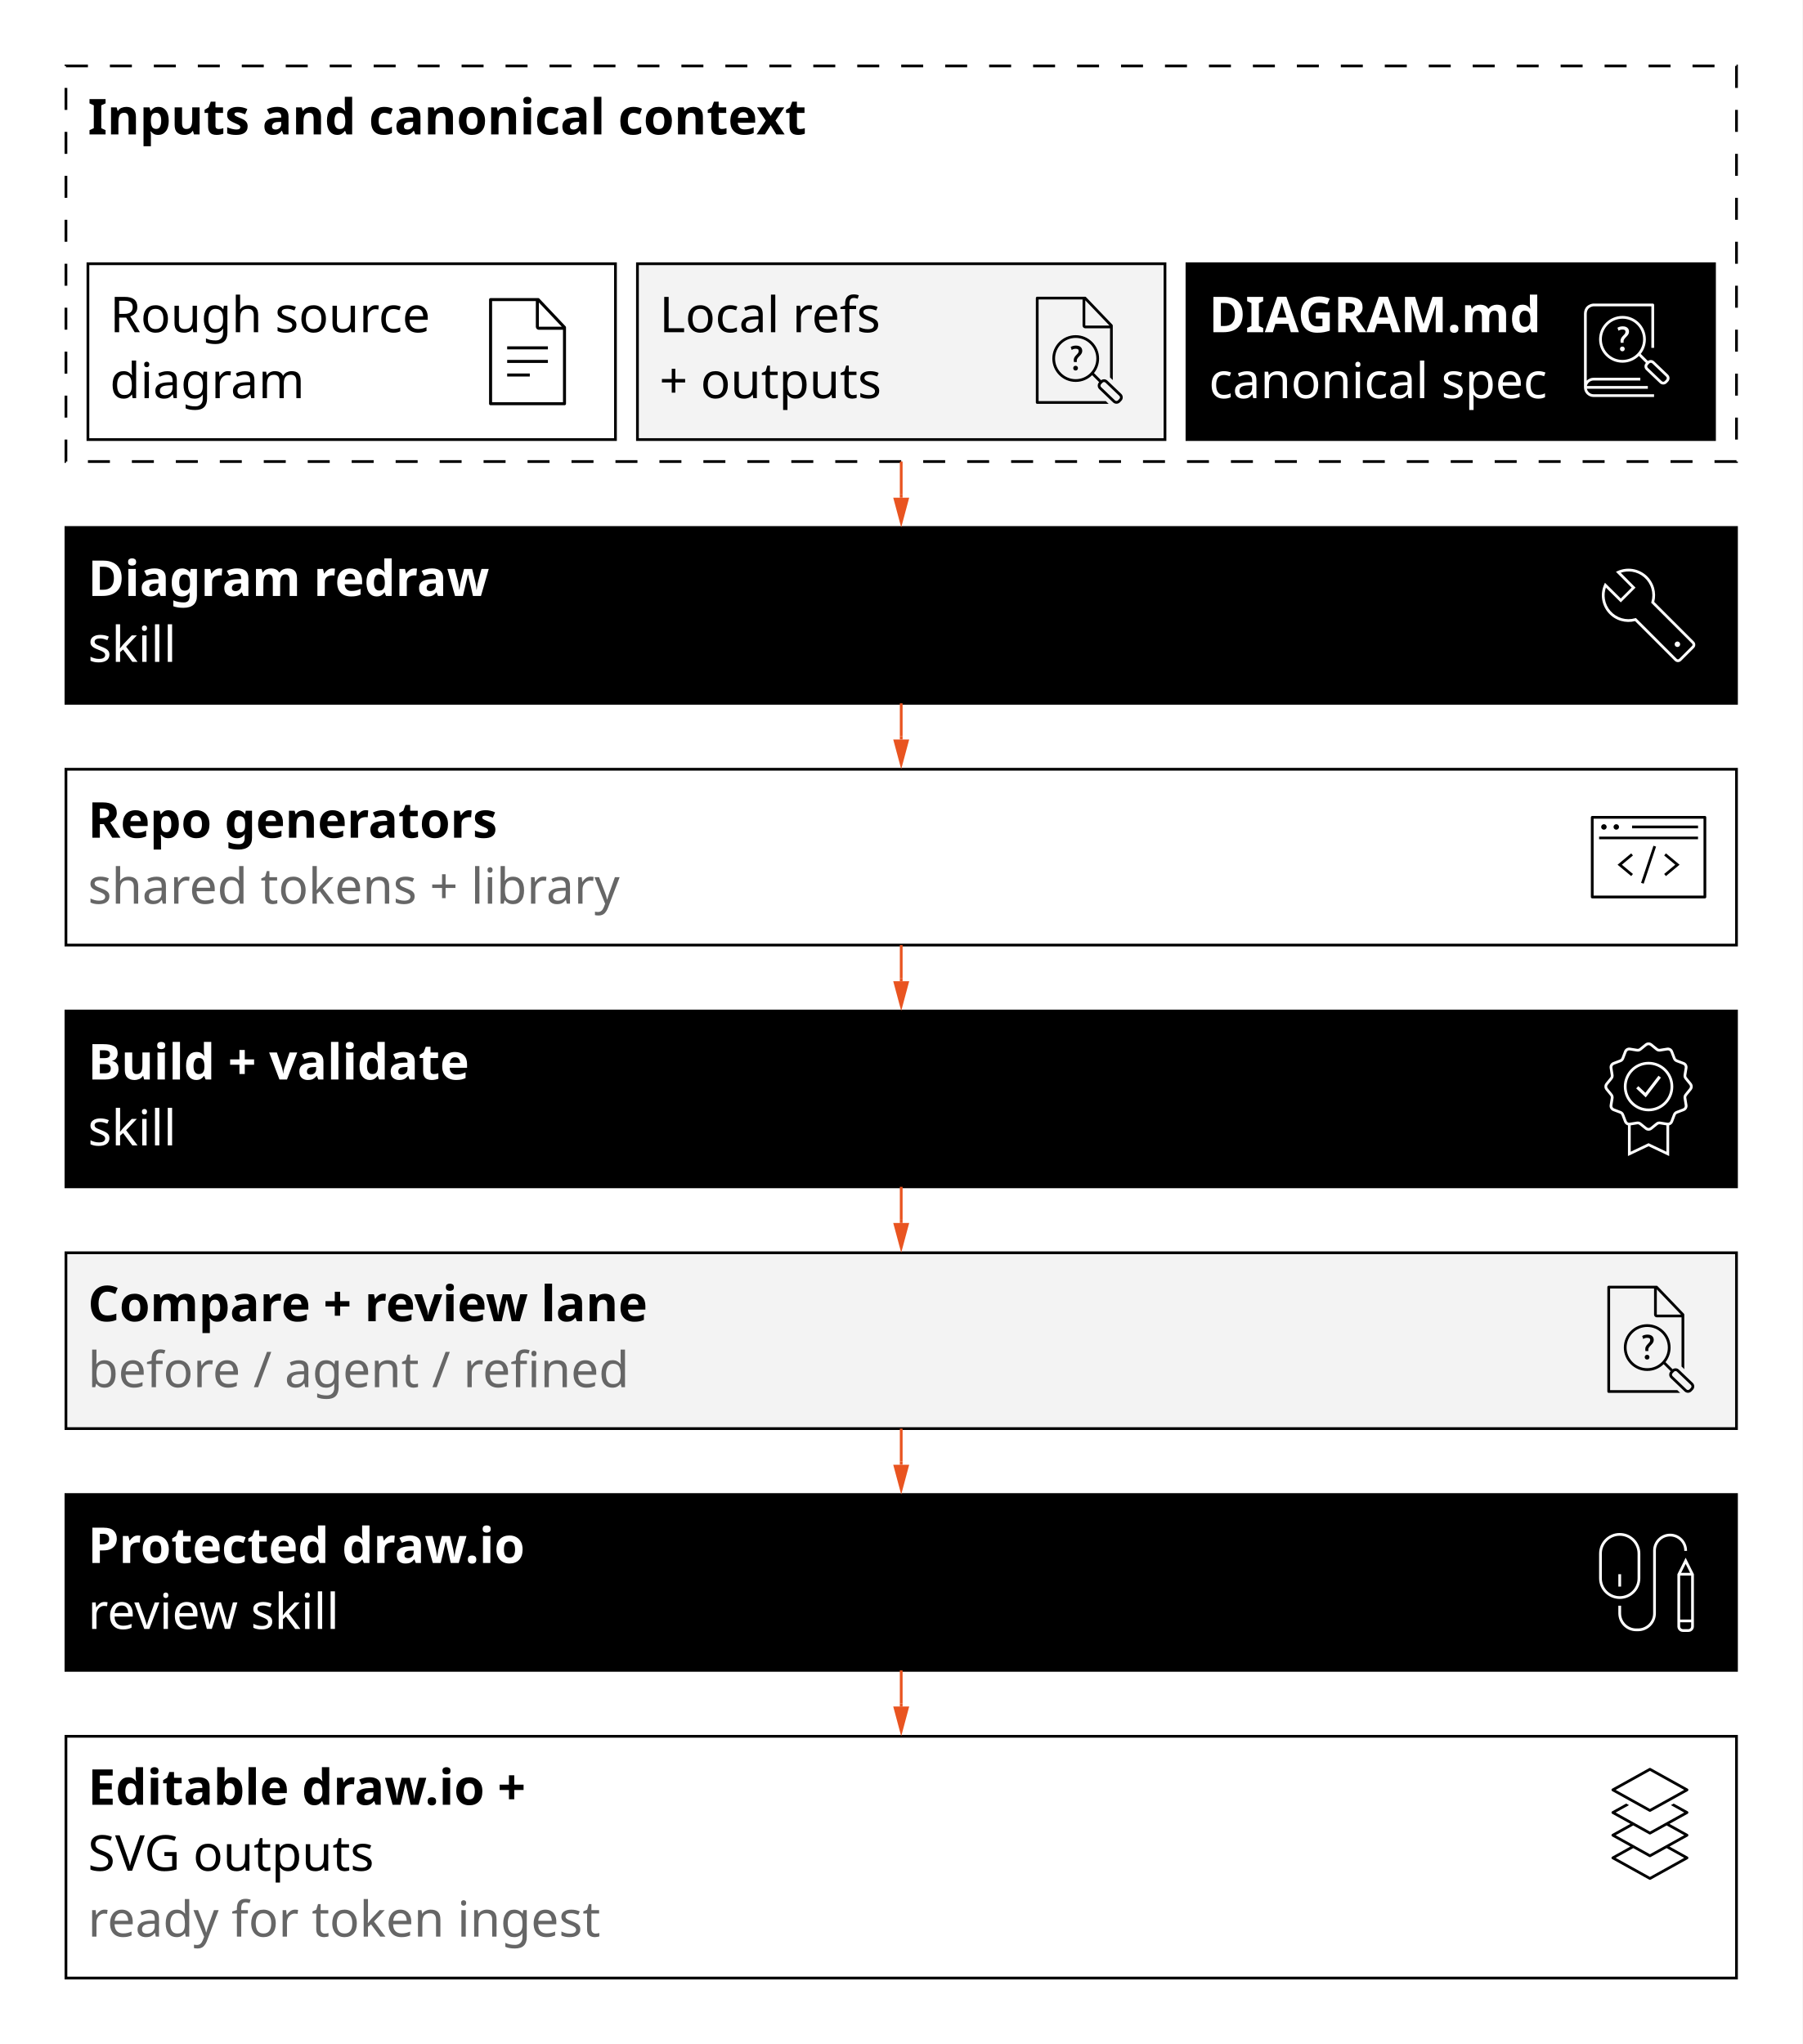
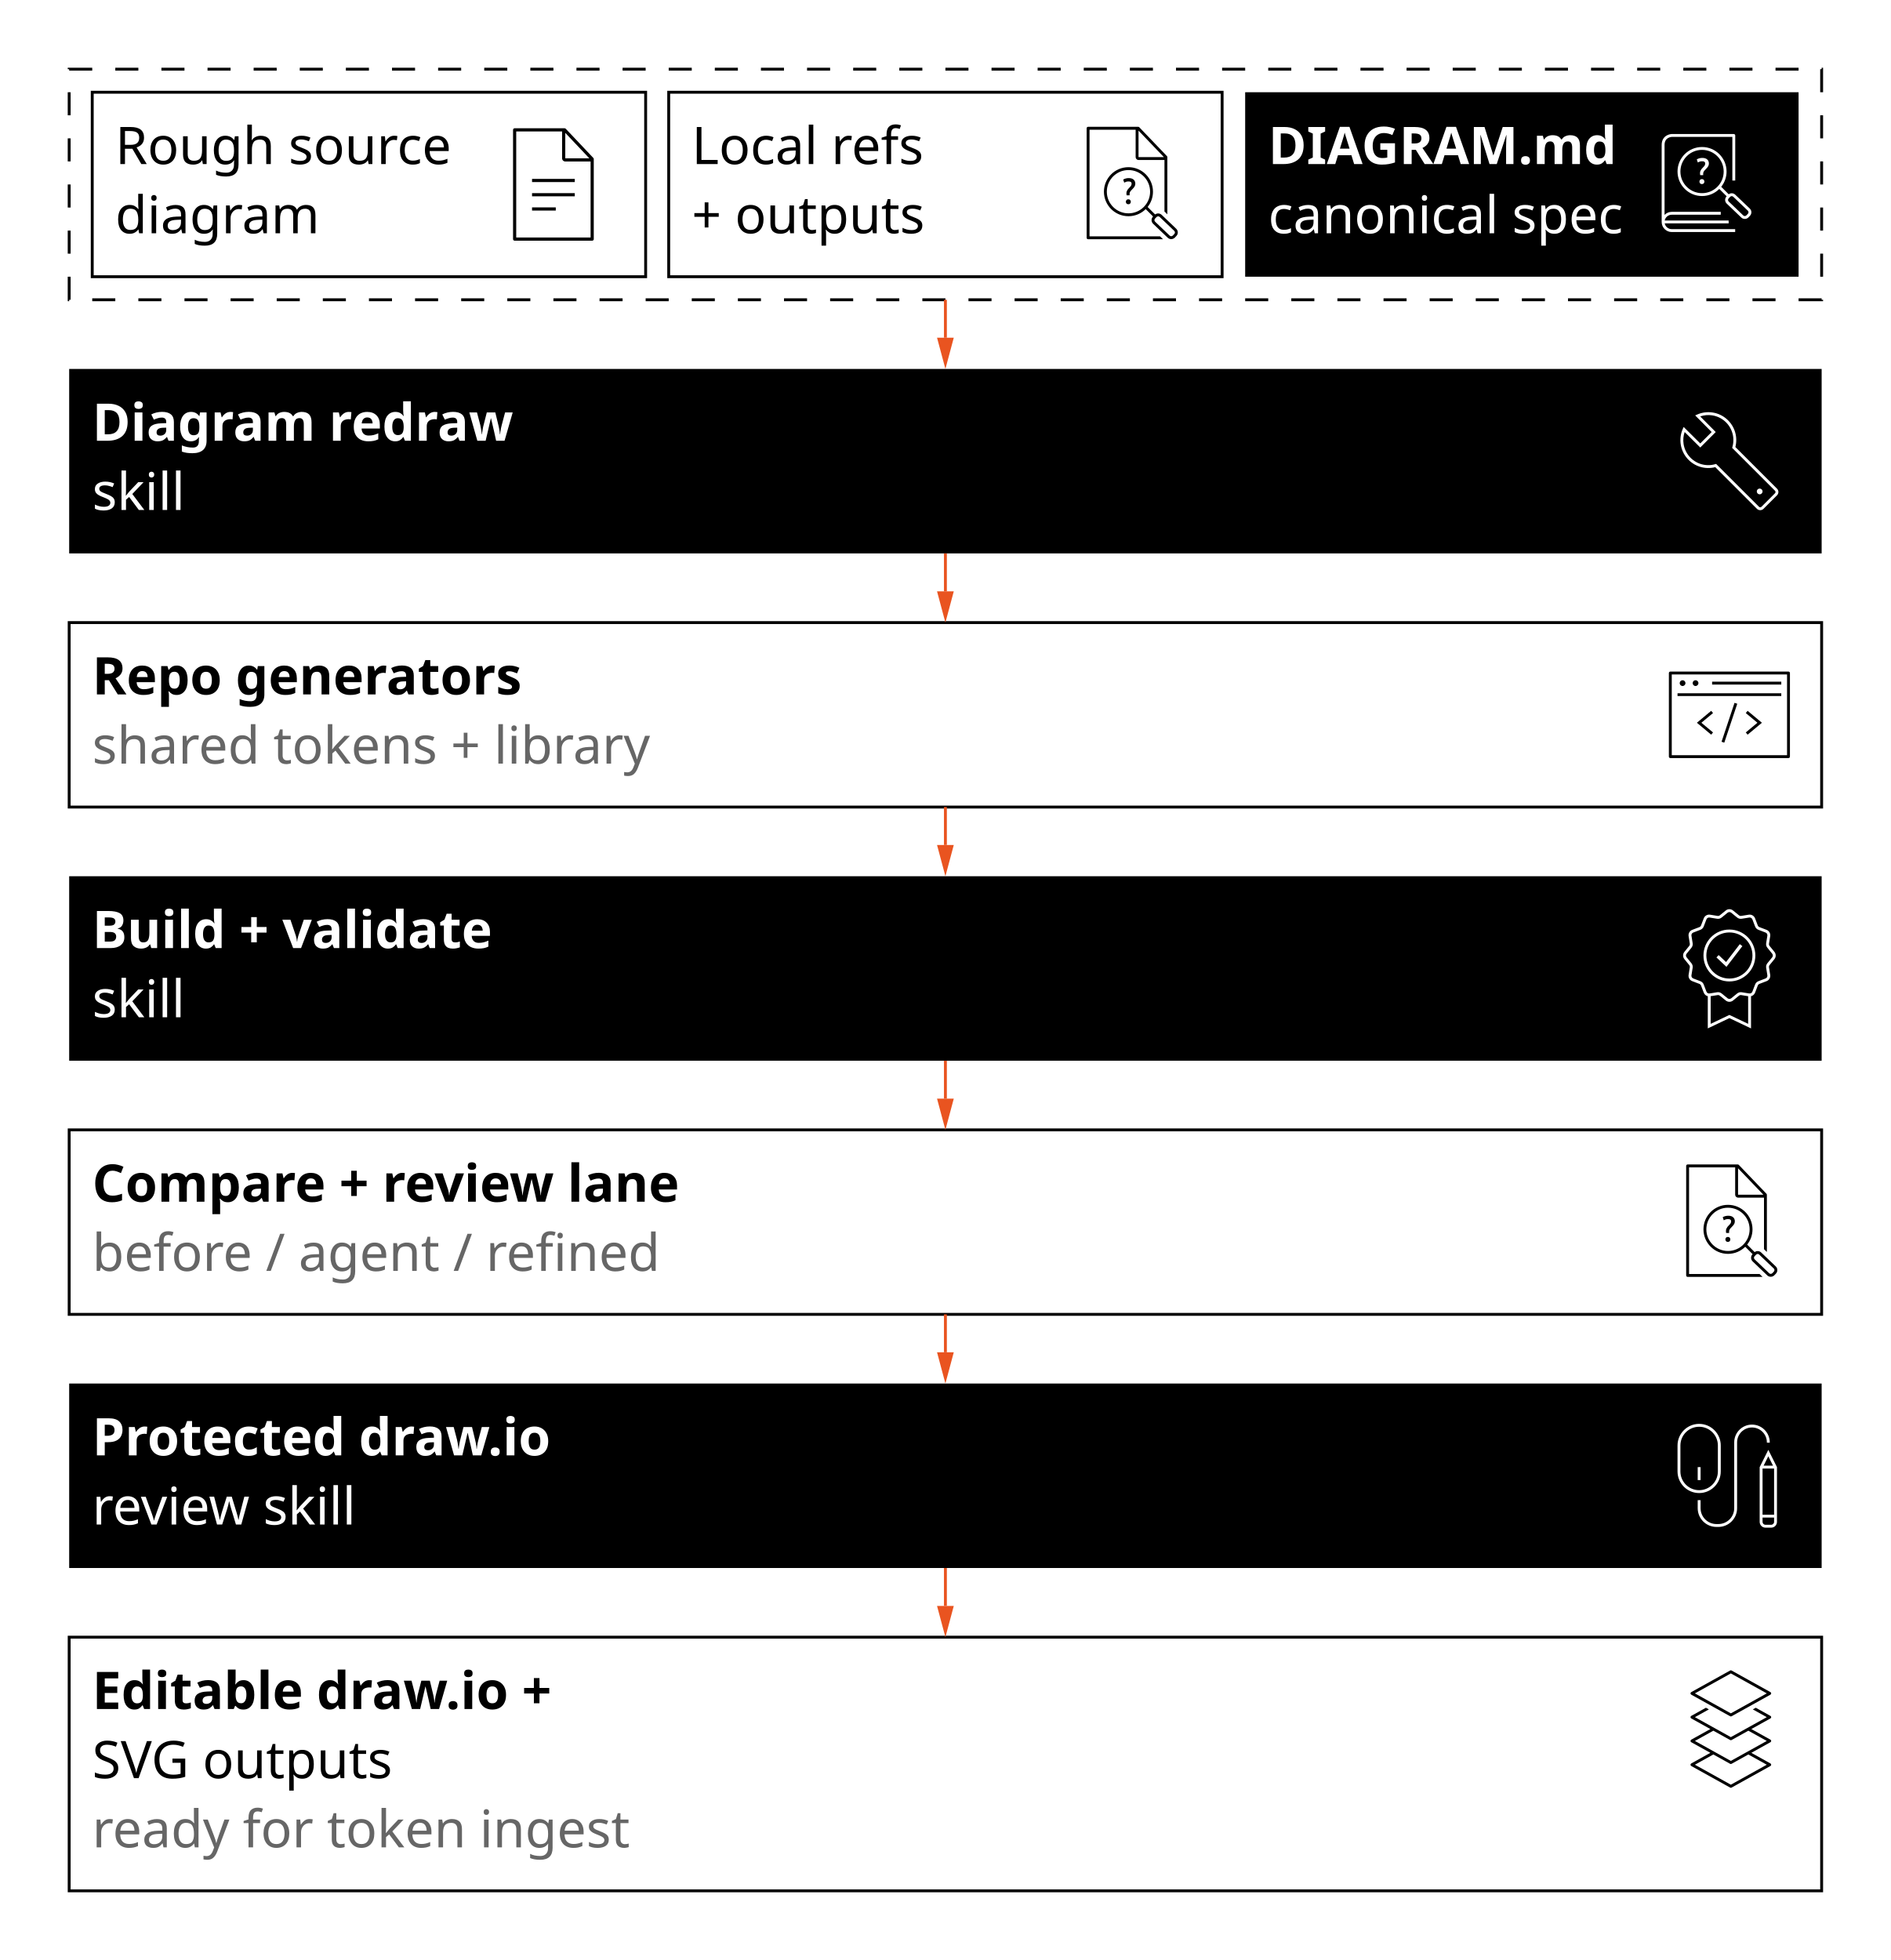
- <svg xmlns="http://www.w3.org/2000/svg" width="656" height="744" viewBox="0 0 656 744" xml:space="preserve">
-   <rect width="656" height="744" fill="#FFFFFF" />
+ <svg xmlns="http://www.w3.org/2000/svg" width="656" height="680" viewBox="0 0 656 680" xml:space="preserve">
+   <rect width="656" height="680" fill="#FFFFFF" />
+   <g data-component-id="__root__">
+     <rect x="0" y="0" width="656" height="680" fill="transparent" stroke="none" stroke-width="1" stroke-miterlimit="10" pointer-events="none" />
+   </g>
  <g data-component-id="inputs">
-     <rect x="24" y="24" width="608" height="144" fill="#FFFFFF" stroke="#000000" stroke-width="1" stroke-miterlimit="10" stroke-dasharray="8 8" />
-     <text font-family="Ubuntu Sans">
-       <tspan x="32" y="48.92" font-size="18" font-weight="700" fill="#000000">Inputs and canonical context</tspan>
-     </text>
+     <rect x="24" y="24" width="608" height="80" fill="transparent" stroke="#000000" stroke-width="1" stroke-miterlimit="10" stroke-dasharray="8 8" />
  </g>
-   <rect x="32" y="96" width="192" height="64" fill="#FFFFFF" stroke="#000000" stroke-width="1" stroke-miterlimit="10" />
+   <rect x="32" y="32" width="192" height="64" fill="transparent" stroke="#000000" stroke-width="1" stroke-miterlimit="10" />
  <text font-family="Ubuntu Sans">
-     <tspan x="40" y="120.92" font-size="18" font-weight="400" fill="#000000">Rough source</tspan>
-     <tspan x="40" y="144.92" font-size="18" font-weight="400" fill="#000000">diagram</tspan>
+     <tspan x="40" y="56.92" font-size="18" font-weight="400" fill="#000000">Rough source</tspan>
+     <tspan x="40" y="80.92" font-size="18" font-weight="400" fill="#000000">diagram</tspan>
  </text>
-   <g class="dg-icon" transform="translate(168 104)">
+   <g class="dg-icon" transform="translate(168 40)">
    <path d="M24.823 33.049H16.588V31.951H24.823V33.049Z" fill="#000000" />
    <path d="M31.411 28.107H16.588V27.01H31.411V28.107Z" fill="#000000" />
    <path d="M31.411 23.166H16.588V22.068H31.411V23.166Z" fill="#000000" />
    <path fill-rule="evenodd" clip-rule="evenodd" d="M27.881 4.5C28.032 4.5 28.177 4.562 28.28 4.672L37.85 14.795C37.946 14.897 38 15.032 38 15.172V42.951L37.989 43.062C37.945 43.276 37.776 43.445 37.562 43.489L37.451 43.5H10.549C10.284 43.5 10.062 43.312 10.011 43.062L10 42.951V5.049C10 4.746 10.246 4.5 10.549 4.5H27.881ZM11.098 42.402H36.902V16.029H28.117C27.511 16.029 27.02 15.537 27.02 14.931V5.598H11.098V42.402ZM28.117 14.931H36.467L28.117 6.098V14.931Z" fill="#000000" />
  </g>
-   <rect x="232" y="96" width="192" height="64" fill="#F3F3F3" stroke="#000000" stroke-width="1" stroke-miterlimit="10" />
+   <rect x="232" y="32" width="192" height="64" fill="transparent" stroke="#000000" stroke-width="1" stroke-miterlimit="10" />
  <text font-family="Ubuntu Sans">
-     <tspan x="240" y="120.92" font-size="18" font-weight="400" fill="#000000">Local refs</tspan>
-     <tspan x="240" y="144.92" font-size="18" font-weight="400" fill="#000000">+ outputs</tspan>
+     <tspan x="240" y="56.92" font-size="18" font-weight="400" fill="#000000">Local refs</tspan>
+     <tspan x="240" y="80.92" font-size="18" font-weight="400" fill="#000000">+ outputs</tspan>
  </text>
-   <g class="dg-icon" transform="translate(368 104)">
+   <g class="dg-icon" transform="translate(368 40)">
    <path fill-rule="evenodd" clip-rule="evenodd" d="M27.005 4.01C27.104 4.03 27.195 4.08 27.266 4.154L36.861 14.169C36.95 14.262 37 14.386 37 14.515V34.349L36.066 33.457C36.045 33.436 36.022 33.417 36 33.398V15.5H27C26.448 15.5 26 15.052 26 14.5V5H10V42H34.458L35.505 43H9.5C9.224 43 9 42.776 9 42.5V4.5C9 4.258 9.171 4.056 9.399 4.01L9.5 4H26.904L27.005 4.01ZM27 14.5H35.794L27 5.322V14.5Z" fill="#000000" />
    <path fill-rule="evenodd" clip-rule="evenodd" d="M23.507 18C28.205 18 32.014 21.809 32.014 26.507C32.014 28.511 31.319 30.351 30.159 31.805L32.757 34.402C33.435 33.896 34.398 33.937 35.03 34.541L40.082 39.369C40.786 40.042 40.812 41.159 40.139 41.863L39.614 42.412L39.482 42.536C38.803 43.117 37.779 43.1 37.119 42.469L32.067 37.641C31.407 37.01 31.343 35.988 31.893 35.282L32.011 35.145L32.047 35.106L29.491 32.551C27.954 34.073 25.841 35.014 23.507 35.014C18.809 35.014 15 31.205 15 26.507C15 21.809 18.809 18 23.507 18ZM34.339 35.264C34.034 34.972 33.55 34.982 33.259 35.287L32.733 35.837C32.442 36.142 32.453 36.627 32.758 36.918L37.81 41.746C38.116 42.038 38.6 42.027 38.892 41.722L39.416 41.172C39.707 40.867 39.696 40.383 39.391 40.092L34.339 35.264ZM23.507 19C19.361 19 16 22.361 16 26.507C16 30.653 19.361 34.014 23.507 34.014C27.653 34.014 31.014 30.653 31.014 26.507C31.014 22.361 27.653 19 23.507 19Z" fill="#000000" />
    <path d="M23.464 29.143C23.704 29.143 23.93 29.213 24.099 29.402C24.248 29.57 24.324 29.765 24.324 30.003C24.324 30.241 24.248 30.436 24.099 30.604C23.93 30.793 23.704 30.864 23.464 30.864C23.223 30.864 22.997 30.793 22.829 30.604C22.68 30.436 22.602 30.241 22.602 30.003C22.603 29.765 22.68 29.57 22.829 29.402C22.997 29.213 23.223 29.143 23.464 29.143Z" fill="#000000" />
    <path d="M23.613 21.787C24.028 21.787 24.385 21.845 24.677 21.952C24.962 22.057 25.216 22.212 25.398 22.411C25.557 22.585 25.706 22.792 25.776 23.044C25.853 23.274 25.885 23.491 25.885 23.706C25.885 24.012 25.823 24.28 25.712 24.518C25.607 24.742 25.474 24.951 25.311 25.144C25.165 25.316 25.007 25.501 24.82 25.674C24.656 25.838 24.502 25.994 24.36 26.161C24.221 26.326 24.113 26.484 24.029 26.662C23.949 26.835 23.903 27.016 23.903 27.221V27.77H22.879L22.839 27.568C22.824 27.494 22.807 27.394 22.807 27.275V27.018C22.807 26.748 22.851 26.476 22.969 26.241C23.067 26.044 23.184 25.84 23.318 25.66C23.451 25.484 23.61 25.309 23.783 25.15C23.935 25.011 24.056 24.864 24.201 24.705C24.316 24.579 24.41 24.427 24.482 24.259L24.485 24.253L24.531 24.139C24.573 24.02 24.598 23.89 24.598 23.747C24.598 23.576 24.563 23.438 24.516 23.343C24.471 23.255 24.396 23.177 24.302 23.113C24.21 23.052 24.108 23.011 23.979 22.989C23.83 22.965 23.68 22.952 23.518 22.952H23.258C22.911 22.985 22.588 23.079 22.309 23.233L22.048 23.377L21.951 23.095L21.685 22.311L21.851 22.206C22.034 22.09 22.297 22 22.581 21.919C22.892 21.83 23.242 21.787 23.613 21.787Z" fill="#000000" />
  </g>
-   <rect x="432" y="96" width="192" height="64" fill="#000000" stroke="#000000" stroke-width="1" stroke-miterlimit="10" />
+   <rect x="432" y="32" width="192" height="64" fill="#000000" stroke="none" stroke-width="1" stroke-miterlimit="10" />
  <text font-family="Ubuntu Sans">
-     <tspan x="440" y="120.92" font-size="18" font-weight="700" fill="#FFFFFF">DIAGRAM.md</tspan>
-     <tspan x="440" y="144.92" font-size="18" font-weight="400" fill="#FFFFFF">canonical spec</tspan>
+     <tspan x="440" y="56.92" font-size="18" font-weight="700" fill="#FFFFFF">DIAGRAM.md</tspan>
+     <tspan x="440" y="80.92" font-size="18" font-weight="400" fill="#FFFFFF">canonical spec</tspan>
  </text>
-   <g class="dg-icon" transform="translate(568 104)">
+   <g class="dg-icon" transform="translate(568 40)">
    <path d="M11.953 6.852L11.942 6.5H33.523C33.799 6.5 34.023 6.724 34.023 7V22.625H33.023V7.5H11.975C11.972 7.5 11.966 7.5 11.959 7.501C11.944 7.502 11.919 7.504 11.886 7.508C11.819 7.515 11.72 7.528 11.601 7.554C11.358 7.605 11.04 7.703 10.727 7.882C10.131 8.224 9.5 8.89 9.5 10.298V34.552C10.135 33.903 11.02 33.5 12 33.5H29V34.5H12C10.79 34.5 9.781 35.359 9.55 36.5H31.735V37.5H9.55C9.781 38.641 10.79 39.5 12 39.5H34V40.5H12C10.067 40.5 8.5 38.933 8.5 37V10.298C8.5 8.504 9.348 7.52 10.23 7.014C10.657 6.769 11.08 6.643 11.393 6.576C11.55 6.543 11.682 6.524 11.777 6.514C11.825 6.508 11.864 6.505 11.892 6.503C11.905 6.502 11.916 6.501 11.925 6.501C11.929 6.501 11.933 6.501 11.935 6.501C11.937 6.501 11.938 6.5 11.94 6.5H11.942C11.943 6.5 11.942 6.5 11.953 6.852Z" fill="#FFFFFF" />
    <path fill-rule="evenodd" clip-rule="evenodd" d="M22.507 11C27.205 11 31.014 14.809 31.014 19.507C31.014 21.511 30.319 23.351 29.159 24.805L31.757 27.402C32.435 26.896 33.398 26.937 34.03 27.541L39.082 32.369C39.786 33.042 39.812 34.159 39.139 34.863L38.614 35.412L38.482 35.536C37.803 36.117 36.779 36.1 36.119 35.469L31.067 30.641C30.407 30.009 30.343 28.988 30.893 28.282L31.011 28.145L31.047 28.106L28.491 25.551C26.954 27.073 24.841 28.014 22.507 28.014C17.809 28.014 14 24.205 14 19.507C14 14.809 17.809 11 22.507 11ZM33.339 28.264C33.034 27.972 32.55 27.982 32.259 28.287L31.733 28.837C31.442 29.142 31.453 29.627 31.758 29.918L36.81 34.746C37.116 35.038 37.6 35.027 37.892 34.722L38.416 34.172C38.707 33.867 38.696 33.383 38.391 33.092L33.339 28.264ZM22.507 12C18.361 12 15 15.361 15 19.507C15 23.653 18.361 27.014 22.507 27.014C26.653 27.014 30.014 23.653 30.014 19.507C30.014 15.361 26.653 12 22.507 12Z" fill="#FFFFFF" />
    <path d="M22.464 22.143C22.704 22.143 22.93 22.213 23.099 22.402C23.248 22.57 23.324 22.765 23.324 23.003C23.324 23.241 23.248 23.436 23.099 23.604C22.93 23.793 22.704 23.864 22.464 23.864C22.223 23.864 21.997 23.793 21.829 23.604C21.68 23.436 21.602 23.241 21.602 23.003C21.603 22.765 21.68 22.57 21.829 22.402C21.997 22.213 22.223 22.143 22.464 22.143Z" fill="#FFFFFF" />
    <path d="M22.613 14.787C23.028 14.787 23.385 14.845 23.677 14.952C23.962 15.057 24.216 15.212 24.398 15.411C24.557 15.585 24.706 15.792 24.776 16.044C24.853 16.274 24.885 16.491 24.885 16.706C24.885 17.012 24.823 17.28 24.712 17.518C24.607 17.742 24.474 17.951 24.311 18.144C24.165 18.316 24.007 18.501 23.82 18.674C23.656 18.838 23.502 18.994 23.36 19.161C23.221 19.326 23.113 19.484 23.029 19.662C22.949 19.835 22.903 20.016 22.903 20.221V20.77H21.879L21.839 20.568C21.824 20.494 21.807 20.394 21.807 20.275V20.018C21.807 19.748 21.851 19.476 21.969 19.241C22.067 19.044 22.184 18.84 22.318 18.66C22.451 18.484 22.61 18.309 22.783 18.15C22.935 18.011 23.056 17.864 23.201 17.705C23.316 17.579 23.41 17.427 23.482 17.259L23.485 17.253L23.531 17.139C23.573 17.02 23.598 16.89 23.598 16.747C23.598 16.576 23.563 16.438 23.516 16.343C23.471 16.255 23.396 16.177 23.302 16.113C23.21 16.052 23.108 16.011 22.979 15.989C22.83 15.964 22.68 15.952 22.518 15.952H22.258C21.911 15.985 21.588 16.079 21.309 16.233L21.048 16.377L20.951 16.095L20.685 15.312L20.851 15.206C21.034 15.09 21.297 15 21.581 14.919C21.892 14.83 22.242 14.787 22.613 14.787Z" fill="#FFFFFF" />
  </g>
  <g data-component-id="redraw">
-     <rect x="24" y="192" width="608" height="64" fill="#000000" stroke="#000000" stroke-width="1" stroke-miterlimit="10" />
+     <rect x="24" y="128" width="608" height="64" fill="#000000" stroke="none" stroke-width="1" stroke-miterlimit="10" />
    <text font-family="Ubuntu Sans">
-       <tspan x="32" y="216.92" font-size="18" font-weight="700" fill="#FFFFFF">Diagram redraw</tspan>
-       <tspan x="32" y="240.92" font-size="18" font-weight="400" fill="#FFFFFF">skill</tspan>
+       <tspan x="32" y="152.92" font-size="18" font-weight="700" fill="#FFFFFF">Diagram redraw</tspan>
+       <tspan x="32" y="176.92" font-size="18" font-weight="400" fill="#FFFFFF">skill</tspan>
    </text>
-     <g class="dg-icon" transform="translate(576 200)">
+     <g class="dg-icon" transform="translate(576 136)">
      <path fill-rule="evenodd" clip-rule="evenodd" d="M12.789 7.83C14.474 7.083 16.339 6.833 18.161 7.109C19.984 7.386 21.69 8.179 23.077 9.393C24.464 10.607 25.476 12.192 25.992 13.962C26.48 15.635 26.505 17.408 26.069 19.092L40.536 33.559C40.833 33.862 41 34.269 41 34.692C41 35.116 40.833 35.523 40.536 35.825L35.825 40.536C35.523 40.833 35.116 41 34.692 41C34.269 41 33.862 40.833 33.559 40.536L19.092 26.069C17.408 26.505 15.635 26.48 13.962 25.992C12.192 25.476 10.607 24.464 9.393 23.077C8.179 21.69 7.386 19.984 7.109 18.161C6.833 16.339 7.083 14.474 7.83 12.789L8.124 12.126L13.888 17.847L17.847 13.888L12.126 8.124L12.789 7.83ZM18.011 8.099C16.621 7.888 15.204 8.018 13.882 8.475L19.259 13.891L13.891 19.259L8.475 13.882C8.018 15.204 7.888 16.621 8.099 18.011C8.347 19.645 9.057 21.174 10.146 22.418C11.234 23.662 12.655 24.569 14.242 25.032C15.829 25.495 17.515 25.494 19.102 25.031L19.386 24.948L19.595 25.158L34.264 39.826C34.379 39.937 34.532 40 34.692 40C34.854 40 35.009 39.936 35.124 39.823L39.823 35.124C39.936 35.009 40 34.854 40 34.692C40 34.532 39.937 34.379 39.826 34.264L25.158 19.595L24.948 19.386L25.031 19.102C25.494 17.515 25.495 15.829 25.032 14.242C24.569 12.655 23.662 11.234 22.418 10.146C21.174 9.057 19.645 8.347 18.011 8.099Z" fill="#FFFFFF" />
      <path d="M35.5 34.5C35.5 35.052 35.052 35.5 34.5 35.5C33.948 35.5 33.5 35.052 33.5 34.5C33.5 33.948 33.948 33.5 34.5 33.5C35.052 33.5 35.5 33.948 35.5 34.5Z" fill="#FFFFFF" />
    </g>
  </g>
  <g data-component-id="generators">
-     <rect x="24" y="280" width="608" height="64" fill="#FFFFFF" stroke="#000000" stroke-width="1" stroke-miterlimit="10" />
+     <rect x="24" y="216" width="608" height="64" fill="transparent" stroke="#000000" stroke-width="1" stroke-miterlimit="10" />
    <text font-family="Ubuntu Sans">
-       <tspan x="32" y="304.92" font-size="18" font-weight="700" fill="#000000">Repo generators</tspan>
-       <tspan x="32" y="328.92" font-size="18" font-weight="400" fill="#666666">shared tokens + library</tspan>
+       <tspan x="32" y="240.92" font-size="18" font-weight="700" fill="#000000">Repo generators</tspan>
+       <tspan x="32" y="264.92" font-size="18" font-weight="400" fill="#666666">shared tokens + library</tspan>
    </text>
-     <g class="dg-icon" transform="translate(576 288)">
+     <g class="dg-icon" transform="translate(576 224)">
      <path d="M42 17.475H6V16.525H42V17.475Z" fill="#000000" />
      <path d="M42 13.5H18V12.5H42V13.5Z" fill="#000000" />
      <path fill-rule="evenodd" clip-rule="evenodd" d="M44.601 9.01C44.829 9.056 45 9.258 45 9.5V38.5C45 38.742 44.829 38.944 44.601 38.99L44.5 39H3.5C3.258 39 3.056 38.829 3.01 38.601L3 38.5V9.5C3 9.224 3.224 9 3.5 9H44.5L44.601 9.01ZM4 38H44V10H4V38Z" fill="#000000" />
      <path d="M7.75 12C8.302 12 8.75 12.448 8.75 13C8.75 13.552 8.302 14 7.75 14C7.198 14 6.75 13.552 6.75 13C6.75 12.448 7.198 12 7.75 12Z" fill="#000000" />
      <path d="M12.25 12C12.802 12 13.25 12.448 13.25 13C13.25 13.552 12.802 14 12.25 14C11.698 14 11.25 13.552 11.25 13C11.25 12.448 11.698 12 12.25 12Z" fill="#000000" />
      <path d="M26.725 20.158L22.225 33.658L21.275 33.342L25.775 19.842L26.725 20.158Z" fill="#000000" />
      <path d="M18.32 23.384L14.28 26.75L18.32 30.116L17.68 30.884L12.719 26.75L17.68 22.616L18.32 23.384Z" fill="#000000" />
      <path d="M35.281 26.75L30.32 30.884L29.68 30.116L33.72 26.75L29.68 23.384L30.32 22.616L35.281 26.75Z" fill="#000000" />
    </g>
  </g>
  <g data-component-id="validate">
-     <rect x="24" y="368" width="608" height="64" fill="#000000" stroke="#000000" stroke-width="1" stroke-miterlimit="10" />
+     <rect x="24" y="304" width="608" height="64" fill="#000000" stroke="none" stroke-width="1" stroke-miterlimit="10" />
    <text font-family="Ubuntu Sans">
-       <tspan x="32" y="392.92" font-size="18" font-weight="700" fill="#FFFFFF">Build + validate</tspan>
-       <tspan x="32" y="416.92" font-size="18" font-weight="400" fill="#FFFFFF">skill</tspan>
+       <tspan x="32" y="328.92" font-size="18" font-weight="700" fill="#FFFFFF">Build + validate</tspan>
+       <tspan x="32" y="352.92" font-size="18" font-weight="400" fill="#FFFFFF">skill</tspan>
    </text>
-     <g class="dg-icon" transform="translate(576 376)">
+     <g class="dg-icon" transform="translate(576 312)">
      <path fill-rule="evenodd" clip-rule="evenodd" d="M22.738 3.882C23.473 3.284 24.527 3.284 25.262 3.882L27.314 5.552C27.535 5.731 27.822 5.808 28.104 5.763L30.716 5.344C31.651 5.193 32.565 5.72 32.902 6.605L33.845 9.077C33.946 9.343 34.157 9.554 34.423 9.655L36.895 10.598C37.78 10.935 38.307 11.849 38.156 12.784L37.737 15.396C37.692 15.678 37.769 15.965 37.948 16.186L39.618 18.238C40.216 18.973 40.216 20.027 39.618 20.762L37.948 22.814C37.769 23.035 37.692 23.322 37.737 23.604L38.156 26.216C38.307 27.151 37.78 28.065 36.895 28.402L34.423 29.345C34.157 29.446 33.946 29.657 33.845 29.923L32.902 32.395C32.661 33.027 32.126 33.473 31.5 33.624V44.791L24 41.225L16.5 44.791V33.624C15.874 33.473 15.339 33.027 15.098 32.395L14.155 29.923C14.054 29.657 13.843 29.446 13.577 29.345L11.105 28.402C10.22 28.065 9.693 27.151 9.844 26.216L10.263 23.604C10.308 23.322 10.231 23.035 10.052 22.814L8.382 20.762C7.784 20.027 7.784 18.973 8.382 18.238L10.052 16.186C10.231 15.965 10.308 15.678 10.263 15.396L9.844 12.784C9.693 11.848 10.22 10.935 11.105 10.598L13.577 9.655C13.843 9.554 14.054 9.343 14.155 9.077L15.098 6.605C15.435 5.72 16.349 5.193 17.284 5.344L19.896 5.763C20.178 5.808 20.465 5.731 20.686 5.552L22.738 3.882ZM19.896 33.237L17.5 33.621V43.208L23.785 40.22L24 40.117L24.215 40.22L30.5 43.208V33.621L28.104 33.237C27.822 33.192 27.535 33.269 27.314 33.448L25.262 35.118C24.527 35.716 23.473 35.716 22.738 35.118L20.686 33.448C20.465 33.269 20.178 33.192 19.896 33.237ZM24.631 4.658C24.263 4.359 23.737 4.359 23.369 4.658L21.316 6.327C20.874 6.687 20.3 6.841 19.737 6.751L17.125 6.331C16.657 6.256 16.201 6.519 16.032 6.962L15.09 9.434C14.887 9.966 14.466 10.387 13.934 10.59L11.462 11.532C11.019 11.701 10.756 12.157 10.831 12.625L11.251 15.237C11.341 15.8 11.187 16.374 10.827 16.816L9.158 18.869C8.859 19.237 8.859 19.763 9.158 20.131L10.827 22.184C11.187 22.626 11.341 23.2 11.251 23.763L10.831 26.375C10.756 26.843 11.019 27.299 11.462 27.468L13.934 28.41C14.466 28.613 14.887 29.034 15.09 29.566L16.032 32.038C16.201 32.481 16.657 32.744 17.125 32.669L19.737 32.249C20.3 32.159 20.874 32.313 21.316 32.673L23.369 34.342C23.737 34.641 24.263 34.641 24.631 34.342L26.684 32.673C27.126 32.313 27.7 32.159 28.263 32.249L30.875 32.669C31.343 32.744 31.799 32.481 31.968 32.038L32.91 29.566C33.113 29.034 33.534 28.613 34.066 28.41L36.538 27.468C36.981 27.299 37.244 26.843 37.169 26.375L36.749 23.763C36.659 23.2 36.813 22.626 37.173 22.184L38.842 20.131C39.141 19.763 39.141 19.237 38.842 18.869L37.173 16.816C36.813 16.374 36.659 15.8 36.749 15.237L37.169 12.625C37.244 12.157 36.981 11.701 36.538 11.532L34.066 10.59C33.534 10.387 33.113 9.966 32.91 9.434L31.968 6.962C31.799 6.519 31.343 6.256 30.875 6.331L28.263 6.751C27.7 6.841 27.126 6.687 26.684 6.327L24.631 4.658Z" fill="#FFFFFF" />
      <path d="M28.5 16.248L22.977 23.439L22.525 23.013L19.501 20.171L20.27 19.351L22.842 21.768L27.607 15.562L28.5 16.248Z" fill="#FFFFFF" />
      <path fill-rule="evenodd" clip-rule="evenodd" d="M24 10.5C28.971 10.5 33 14.529 33 19.5C33 24.471 28.971 28.5 24 28.5C19.029 28.5 15 24.471 15 19.5C15 14.529 19.029 10.5 24 10.5ZM24 11.5C19.582 11.5 16 15.082 16 19.5C16 23.918 19.582 27.5 24 27.5C28.418 27.5 32 23.918 32 19.5C32 15.082 28.418 11.5 24 11.5Z" fill="#FFFFFF" />
    </g>
  </g>
  <g data-component-id="review">
-     <rect x="24" y="456" width="608" height="64" fill="#F3F3F3" stroke="#000000" stroke-width="1" stroke-miterlimit="10" />
+     <rect x="24" y="392" width="608" height="64" fill="transparent" stroke="#000000" stroke-width="1" stroke-miterlimit="10" />
    <text font-family="Ubuntu Sans">
-       <tspan x="32" y="480.92" font-size="18" font-weight="700" fill="#000000">Compare + review lane</tspan>
-       <tspan x="32" y="504.92" font-size="18" font-weight="400" fill="#666666">before / agent / refined</tspan>
+       <tspan x="32" y="416.92" font-size="18" font-weight="700" fill="#000000">Compare + review lane</tspan>
+       <tspan x="32" y="440.92" font-size="18" font-weight="400" fill="#666666">before / agent / refined</tspan>
    </text>
-     <g class="dg-icon" transform="translate(576 464)">
+     <g class="dg-icon" transform="translate(576 400)">
      <path fill-rule="evenodd" clip-rule="evenodd" d="M27.005 4.01C27.104 4.03 27.195 4.08 27.266 4.154L36.861 14.169C36.95 14.262 37 14.386 37 14.515V34.349L36.066 33.457C36.045 33.436 36.022 33.417 36 33.398V15.5H27C26.448 15.5 26 15.052 26 14.5V5H10V42H34.458L35.505 43H9.5C9.224 43 9 42.776 9 42.5V4.5C9 4.258 9.171 4.056 9.399 4.01L9.5 4H26.904L27.005 4.01ZM27 14.5H35.794L27 5.322V14.5Z" fill="#000000" />
      <path fill-rule="evenodd" clip-rule="evenodd" d="M23.507 18C28.205 18 32.014 21.809 32.014 26.507C32.014 28.511 31.319 30.351 30.159 31.805L32.757 34.402C33.435 33.896 34.398 33.937 35.03 34.541L40.082 39.369C40.786 40.042 40.812 41.159 40.139 41.863L39.614 42.412L39.482 42.536C38.803 43.117 37.779 43.1 37.119 42.469L32.067 37.641C31.407 37.01 31.343 35.988 31.893 35.282L32.011 35.145L32.047 35.106L29.491 32.551C27.954 34.073 25.841 35.014 23.507 35.014C18.809 35.014 15 31.205 15 26.507C15 21.809 18.809 18 23.507 18ZM34.339 35.264C34.034 34.972 33.55 34.982 33.259 35.287L32.733 35.837C32.442 36.142 32.453 36.627 32.758 36.918L37.81 41.746C38.116 42.038 38.6 42.027 38.892 41.722L39.416 41.172C39.707 40.867 39.696 40.383 39.391 40.092L34.339 35.264ZM23.507 19C19.361 19 16 22.361 16 26.507C16 30.653 19.361 34.014 23.507 34.014C27.653 34.014 31.014 30.653 31.014 26.507C31.014 22.361 27.653 19 23.507 19Z" fill="#000000" />
      <path d="M23.464 29.143C23.704 29.143 23.93 29.213 24.099 29.402C24.248 29.57 24.324 29.765 24.324 30.003C24.324 30.241 24.248 30.436 24.099 30.604C23.93 30.793 23.704 30.864 23.464 30.864C23.223 30.864 22.997 30.793 22.829 30.604C22.68 30.436 22.602 30.241 22.602 30.003C22.603 29.765 22.68 29.57 22.829 29.402C22.997 29.213 23.223 29.143 23.464 29.143Z" fill="#000000" />
      <path d="M23.613 21.787C24.028 21.787 24.385 21.845 24.677 21.952C24.962 22.057 25.216 22.212 25.398 22.411C25.557 22.585 25.706 22.792 25.776 23.044C25.853 23.274 25.885 23.491 25.885 23.706C25.885 24.012 25.823 24.28 25.712 24.518C25.607 24.742 25.474 24.951 25.311 25.144C25.165 25.316 25.007 25.501 24.82 25.674C24.656 25.838 24.502 25.994 24.36 26.161C24.221 26.326 24.113 26.484 24.029 26.662C23.949 26.835 23.903 27.016 23.903 27.221V27.77H22.879L22.839 27.568C22.824 27.494 22.807 27.394 22.807 27.275V27.018C22.807 26.748 22.851 26.476 22.969 26.241C23.067 26.044 23.184 25.84 23.318 25.66C23.451 25.484 23.61 25.309 23.783 25.15C23.935 25.011 24.056 24.864 24.201 24.705C24.316 24.579 24.41 24.427 24.482 24.259L24.485 24.253L24.531 24.139C24.573 24.02 24.598 23.89 24.598 23.747C24.598 23.576 24.563 23.438 24.516 23.343C24.471 23.255 24.396 23.177 24.302 23.113C24.21 23.052 24.108 23.011 23.979 22.989C23.83 22.965 23.68 22.952 23.518 22.952H23.258C22.911 22.985 22.588 23.079 22.309 23.233L22.048 23.377L21.951 23.095L21.685 22.311L21.851 22.206C22.034 22.09 22.297 22 22.581 21.919C22.892 21.83 23.242 21.787 23.613 21.787Z" fill="#000000" />
    </g>
  </g>
  <g data-component-id="drawio">
-     <rect x="24" y="544" width="608" height="64" fill="#000000" stroke="#000000" stroke-width="1" stroke-miterlimit="10" />
+     <rect x="24" y="480" width="608" height="64" fill="#000000" stroke="none" stroke-width="1" stroke-miterlimit="10" />
    <text font-family="Ubuntu Sans">
-       <tspan x="32" y="568.92" font-size="18" font-weight="700" fill="#FFFFFF">Protected draw.io</tspan>
-       <tspan x="32" y="592.92" font-size="18" font-weight="400" fill="#FFFFFF">review skill</tspan>
+       <tspan x="32" y="504.92" font-size="18" font-weight="700" fill="#FFFFFF">Protected draw.io</tspan>
+       <tspan x="32" y="528.92" font-size="18" font-weight="400" fill="#FFFFFF">review skill</tspan>
    </text>
-     <g class="dg-icon" transform="translate(576 552)">
+     <g class="dg-icon" transform="translate(576 488)">
      <path d="M31.833 6.25C35.239 6.25 38 9.011 38 12.417V12.513H37V12.417C37 9.564 34.687 7.25 31.833 7.25C28.98 7.25 26.667 9.564 26.667 12.417V35.25C26.667 38.84 23.757 41.75 20.167 41.75H19.5C15.91 41.75 13 38.84 13 35.25V32.461H14V35.25C14 38.288 16.462 40.75 19.5 40.75H20.167C23.204 40.75 25.667 38.288 25.667 35.25V12.417C25.667 9.011 28.427 6.25 31.833 6.25Z" fill="#FFFFFF" />
      <path d="M14 25.5H13V21H14V25.5Z" fill="#FFFFFF" />
      <path fill-rule="evenodd" clip-rule="evenodd" d="M13.5 6C17.642 6 21 9.358 21 13.5V22.5C21 26.642 17.642 30 13.5 30C9.358 30 6 26.642 6 22.5V13.5C6 9.358 9.358 6 13.5 6ZM13.5 7C9.91 7 7 9.91 7 13.5V22.5C7 26.09 9.91 29 13.5 29C17.09 29 20 26.09 20 22.5V13.5C20 9.91 17.09 7 13.5 7Z" fill="#FFFFFF" />
      <path fill-rule="evenodd" clip-rule="evenodd" d="M40.5 21V40C40.5 41.105 39.605 42 38.5 42H36.5C35.464 42 34.613 41.213 34.511 40.204L34.5 40V21L37.5 15L40.5 21ZM35.5 38.5V40C35.5 40.552 35.948 41 36.5 41H38.5C39.052 41 39.5 40.552 39.5 40V38.5H35.5ZM35.5 37.5H39.5V21.5H35.5V37.5ZM35.868 20.5H39.132L37.5 17.236L35.868 20.5Z" fill="#FFFFFF" />
    </g>
  </g>
  <g data-component-id="outputs">
-     <rect x="24" y="632" width="608" height="88" fill="#FFFFFF" stroke="#000000" stroke-width="1" stroke-miterlimit="10" />
+     <rect x="24" y="568" width="608" height="88" fill="transparent" stroke="#000000" stroke-width="1" stroke-miterlimit="10" />
    <text font-family="Ubuntu Sans">
-       <tspan x="32" y="656.92" font-size="18" font-weight="700" fill="#000000">Editable draw.io +</tspan>
-       <tspan x="32" y="680.92" font-size="18" font-weight="400" fill="#000000">SVG outputs</tspan>
-       <tspan x="32" y="704.92" font-size="18" font-weight="400" fill="#666666">ready for token ingest</tspan>
+       <tspan x="32" y="592.92" font-size="18" font-weight="700" fill="#000000">Editable draw.io +</tspan>
+       <tspan x="32" y="616.92" font-size="18" font-weight="400" fill="#000000">SVG outputs</tspan>
+       <tspan x="32" y="640.92" font-size="18" font-weight="400" fill="#666666">ready for token ingest</tspan>
    </text>
-     <g class="dg-icon" transform="translate(576 640)">
+     <g class="dg-icon" transform="translate(576 576)">
      <path fill-rule="evenodd" clip-rule="evenodd" d="M38.243 19.312C38.402 19.401 38.5 19.569 38.5 19.75C38.5 19.931 38.401 20.098 38.243 20.186L31.605 23.874L38.243 27.562C38.402 27.651 38.5 27.819 38.5 28C38.5 28.181 38.401 28.348 38.243 28.436L31.605 32.124L38.243 35.812C38.402 35.901 38.5 36.069 38.5 36.25C38.5 36.431 38.401 36.598 38.243 36.687L24.743 44.187C24.592 44.27 24.408 44.27 24.257 44.187L10.757 36.687C10.598 36.598 10.5 36.431 10.5 36.25C10.5 36.069 10.598 35.901 10.757 35.812L17.395 32.124L10.757 28.436C10.598 28.348 10.5 28.181 10.5 28C10.5 27.819 10.598 27.651 10.757 27.562L17.395 23.874L10.757 20.186C10.598 20.098 10.5 19.931 10.5 19.75C10.5 19.569 10.598 19.401 10.757 19.312L15.85 16.482L16.88 17.055L12.029 19.749L24.5 26.677L36.97 19.749L32.119 17.055L33.149 16.482L38.243 19.312ZM24.743 35.937C24.592 36.02 24.408 36.02 24.257 35.937L18.425 32.696L12.029 36.249L24.5 43.177L36.97 36.249L30.574 32.696L24.743 35.937ZM24.743 27.686C24.592 27.77 24.408 27.77 24.257 27.686L18.425 24.446L12.029 27.999L24.5 34.927L36.97 27.999L30.574 24.446L24.743 27.686Z" fill="#000000" />
      <path fill-rule="evenodd" clip-rule="evenodd" d="M24.315 3.535C24.454 3.48 24.611 3.489 24.743 3.562L38.243 11.062C38.402 11.151 38.5 11.319 38.5 11.5C38.5 11.681 38.402 11.849 38.243 11.938L24.743 19.438C24.592 19.521 24.408 19.521 24.257 19.438L10.757 11.938C10.598 11.849 10.5 11.681 10.5 11.5C10.5 11.319 10.598 11.151 10.757 11.062L24.257 3.562L24.315 3.535ZM12.03 11.5L24.5 18.427L36.969 11.5L24.5 4.572L12.03 11.5Z" fill="#000000" />
    </g>
  </g>
  <g data-component-id="inputs.bottom-&gt;redraw.top">
-     <line x1="328" y1="168" x2="328" y2="180" fill="none" stroke="#E95420" stroke-width="1" stroke-miterlimit="10" />
-     <line x1="328" y1="180" x2="328" y2="180" fill="none" stroke="#E95420" stroke-width="1" stroke-miterlimit="10" />
-     <line x1="328" y1="180" x2="328" y2="181.159" fill="none" stroke="#E95420" stroke-width="1" stroke-miterlimit="10" />
-     <polygon points="325.095,181.159 328,192 330.905,181.159" fill="#E95420" />
+     <line x1="328" y1="104" x2="328" y2="117.159" fill="none" stroke="#E95420" stroke-width="1" stroke-miterlimit="10" />
+     <polygon points="325.095,117.159 328,128 330.905,117.159" fill="#E95420" />
  </g>
  <g data-component-id="redraw.bottom-&gt;generators.top">
-     <line x1="328" y1="256" x2="328" y2="268" fill="none" stroke="#E95420" stroke-width="1" stroke-miterlimit="10" />
-     <line x1="328" y1="268" x2="328" y2="268" fill="none" stroke="#E95420" stroke-width="1" stroke-miterlimit="10" />
-     <line x1="328" y1="268" x2="328" y2="269.159" fill="none" stroke="#E95420" stroke-width="1" stroke-miterlimit="10" />
-     <polygon points="325.095,269.159 328,280 330.905,269.159" fill="#E95420" />
+     <line x1="328" y1="192" x2="328" y2="205.159" fill="none" stroke="#E95420" stroke-width="1" stroke-miterlimit="10" />
+     <polygon points="325.095,205.159 328,216 330.905,205.159" fill="#E95420" />
  </g>
  <g data-component-id="generators.bottom-&gt;validate.top">
-     <line x1="328" y1="344" x2="328" y2="356" fill="none" stroke="#E95420" stroke-width="1" stroke-miterlimit="10" />
-     <line x1="328" y1="356" x2="328" y2="356" fill="none" stroke="#E95420" stroke-width="1" stroke-miterlimit="10" />
-     <line x1="328" y1="356" x2="328" y2="357.159" fill="none" stroke="#E95420" stroke-width="1" stroke-miterlimit="10" />
-     <polygon points="325.095,357.159 328,368 330.905,357.159" fill="#E95420" />
+     <line x1="328" y1="280" x2="328" y2="293.159" fill="none" stroke="#E95420" stroke-width="1" stroke-miterlimit="10" />
+     <polygon points="325.095,293.159 328,304 330.905,293.159" fill="#E95420" />
  </g>
  <g data-component-id="validate.bottom-&gt;review.top">
-     <line x1="328" y1="432" x2="328" y2="444" fill="none" stroke="#E95420" stroke-width="1" stroke-miterlimit="10" />
-     <line x1="328" y1="444" x2="328" y2="444" fill="none" stroke="#E95420" stroke-width="1" stroke-miterlimit="10" />
-     <line x1="328" y1="444" x2="328" y2="445.159" fill="none" stroke="#E95420" stroke-width="1" stroke-miterlimit="10" />
-     <polygon points="325.095,445.159 328,456 330.905,445.159" fill="#E95420" />
+     <line x1="328" y1="368" x2="328" y2="381.159" fill="none" stroke="#E95420" stroke-width="1" stroke-miterlimit="10" />
+     <polygon points="325.095,381.159 328,392 330.905,381.159" fill="#E95420" />
  </g>
  <g data-component-id="review.bottom-&gt;drawio.top">
-     <line x1="328" y1="520" x2="328" y2="532" fill="none" stroke="#E95420" stroke-width="1" stroke-miterlimit="10" />
-     <line x1="328" y1="532" x2="328" y2="532" fill="none" stroke="#E95420" stroke-width="1" stroke-miterlimit="10" />
-     <line x1="328" y1="532" x2="328" y2="533.159" fill="none" stroke="#E95420" stroke-width="1" stroke-miterlimit="10" />
-     <polygon points="325.095,533.159 328,544 330.905,533.159" fill="#E95420" />
+     <line x1="328" y1="456" x2="328" y2="469.159" fill="none" stroke="#E95420" stroke-width="1" stroke-miterlimit="10" />
+     <polygon points="325.095,469.159 328,480 330.905,469.159" fill="#E95420" />
  </g>
  <g data-component-id="drawio.bottom-&gt;outputs.top">
-     <line x1="328" y1="608" x2="328" y2="620" fill="none" stroke="#E95420" stroke-width="1" stroke-miterlimit="10" />
-     <line x1="328" y1="620" x2="328" y2="620" fill="none" stroke="#E95420" stroke-width="1" stroke-miterlimit="10" />
-     <line x1="328" y1="620" x2="328" y2="621.159" fill="none" stroke="#E95420" stroke-width="1" stroke-miterlimit="10" />
-     <polygon points="325.095,621.159 328,632 330.905,621.159" fill="#E95420" />
+     <line x1="328" y1="544" x2="328" y2="557.159" fill="none" stroke="#E95420" stroke-width="1" stroke-miterlimit="10" />
+     <polygon points="325.095,557.159 328,568 330.905,557.159" fill="#E95420" />
  </g>
</svg>
